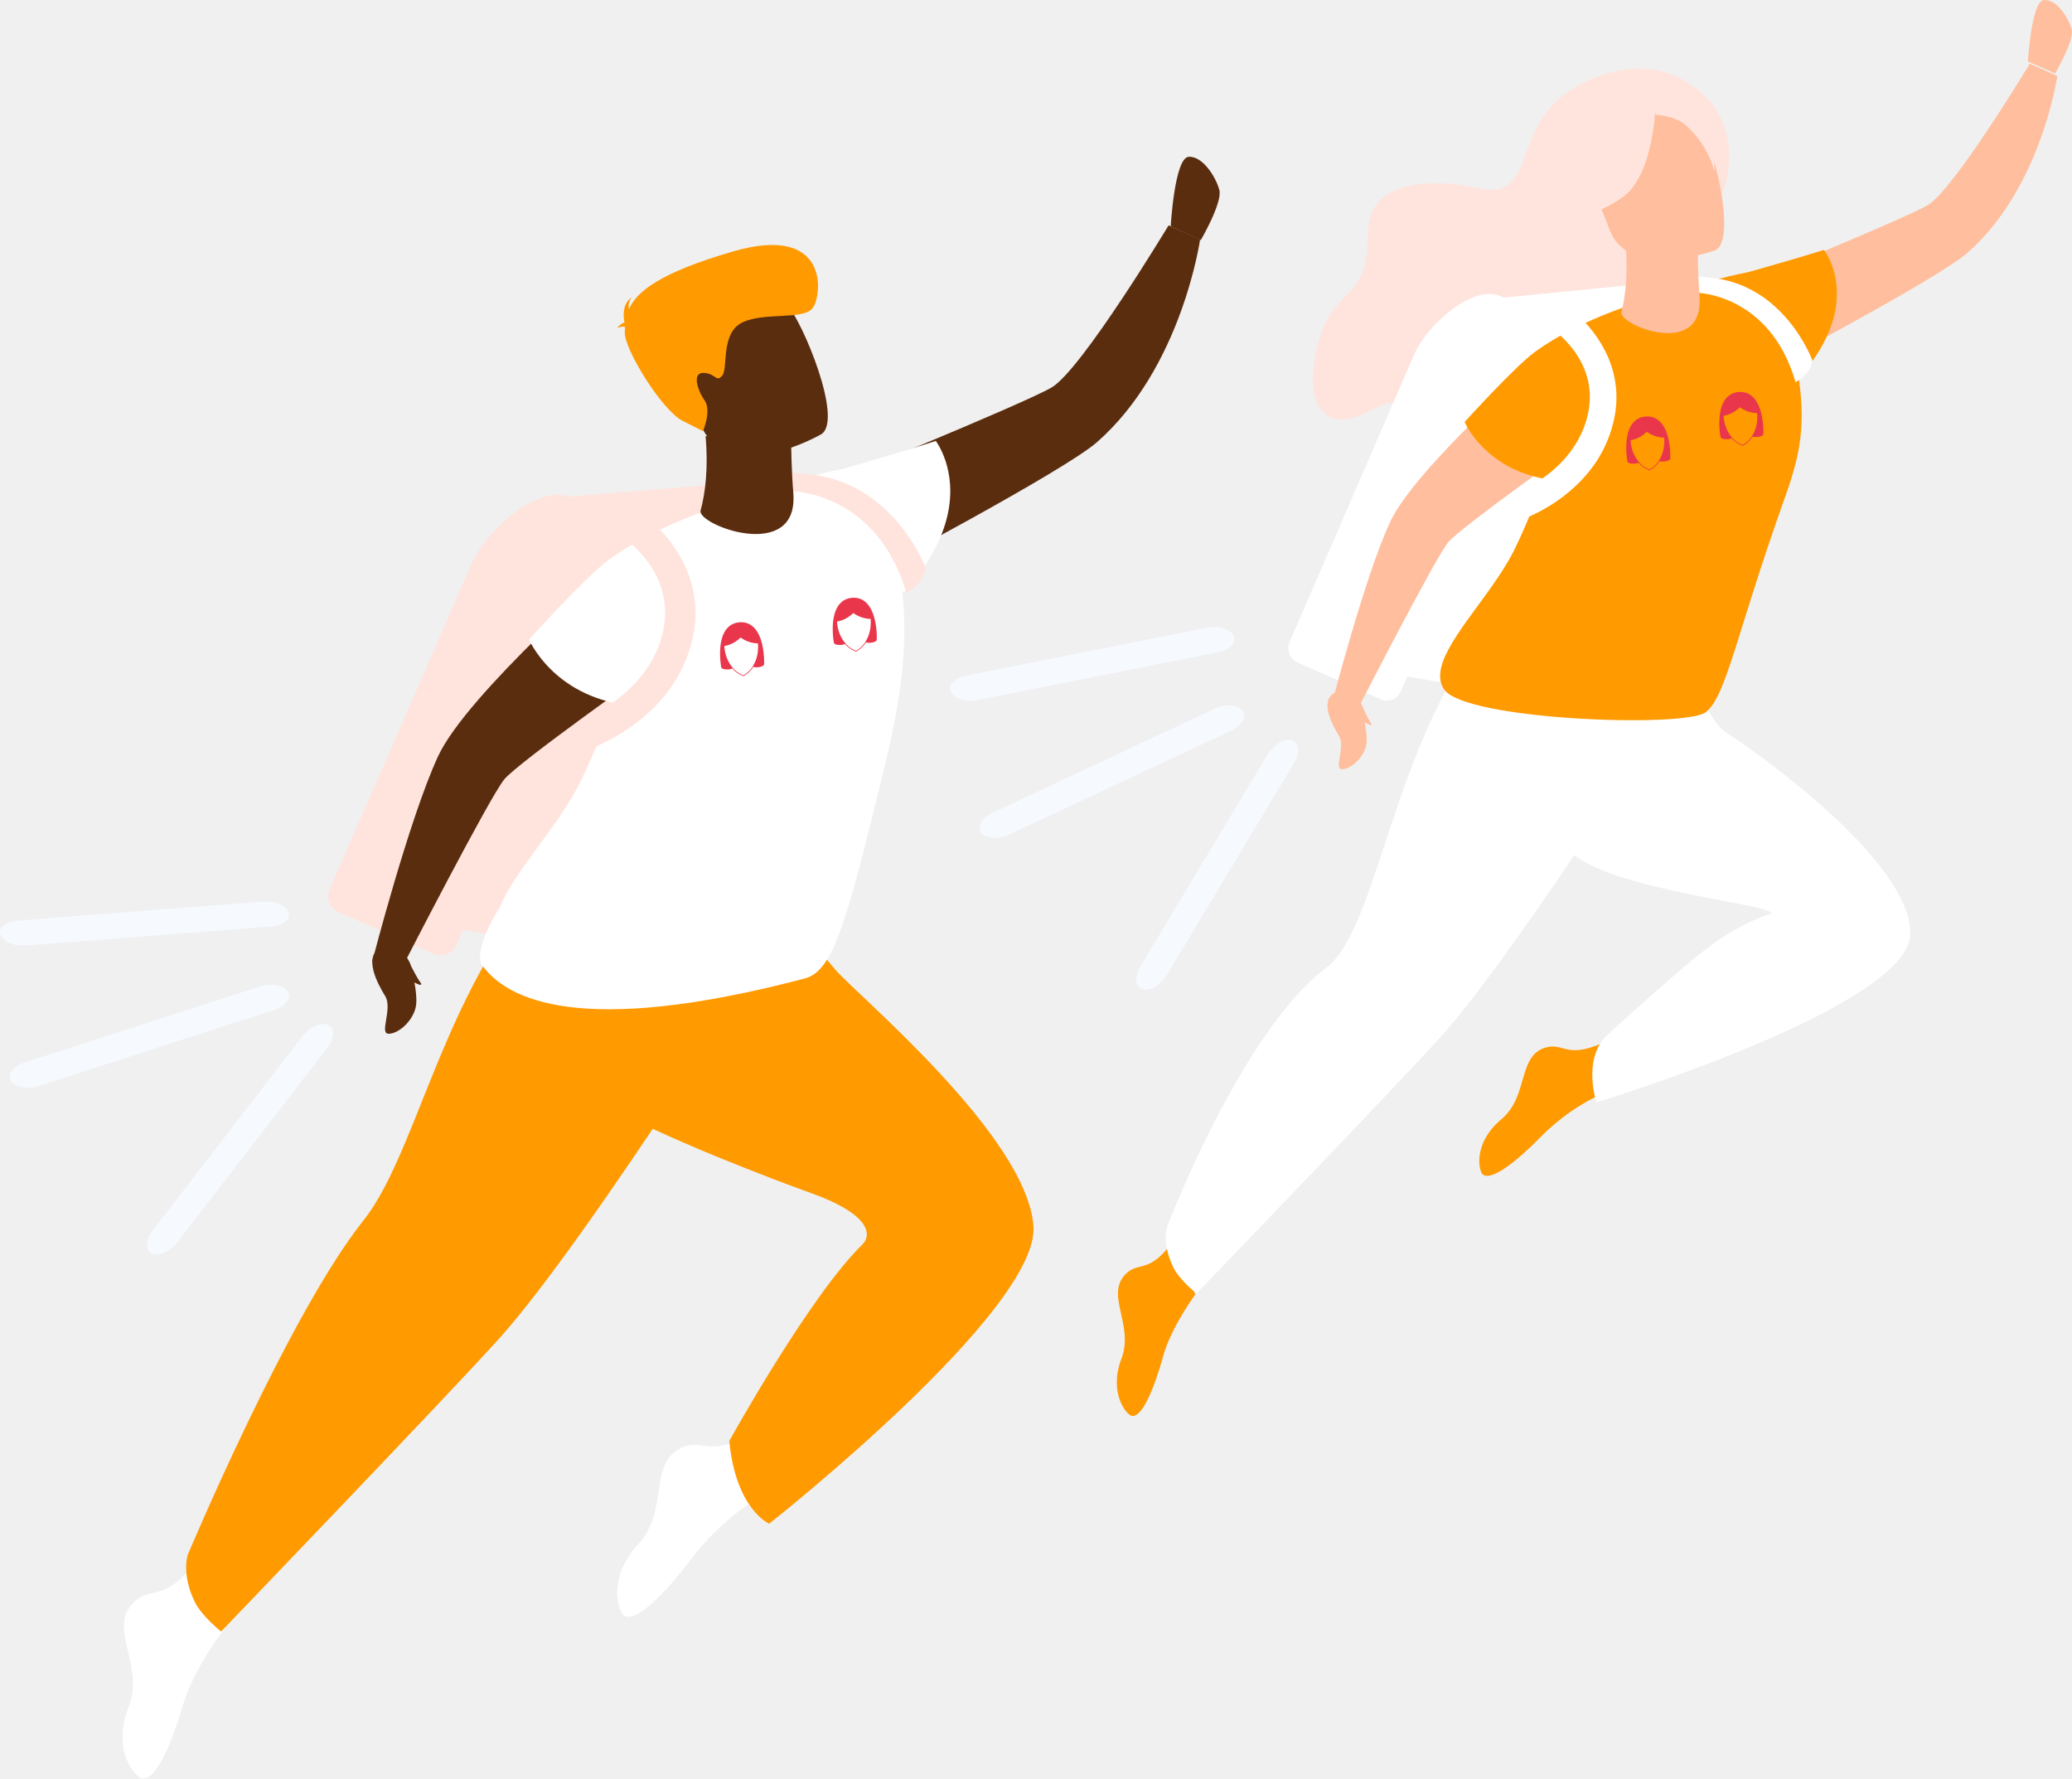
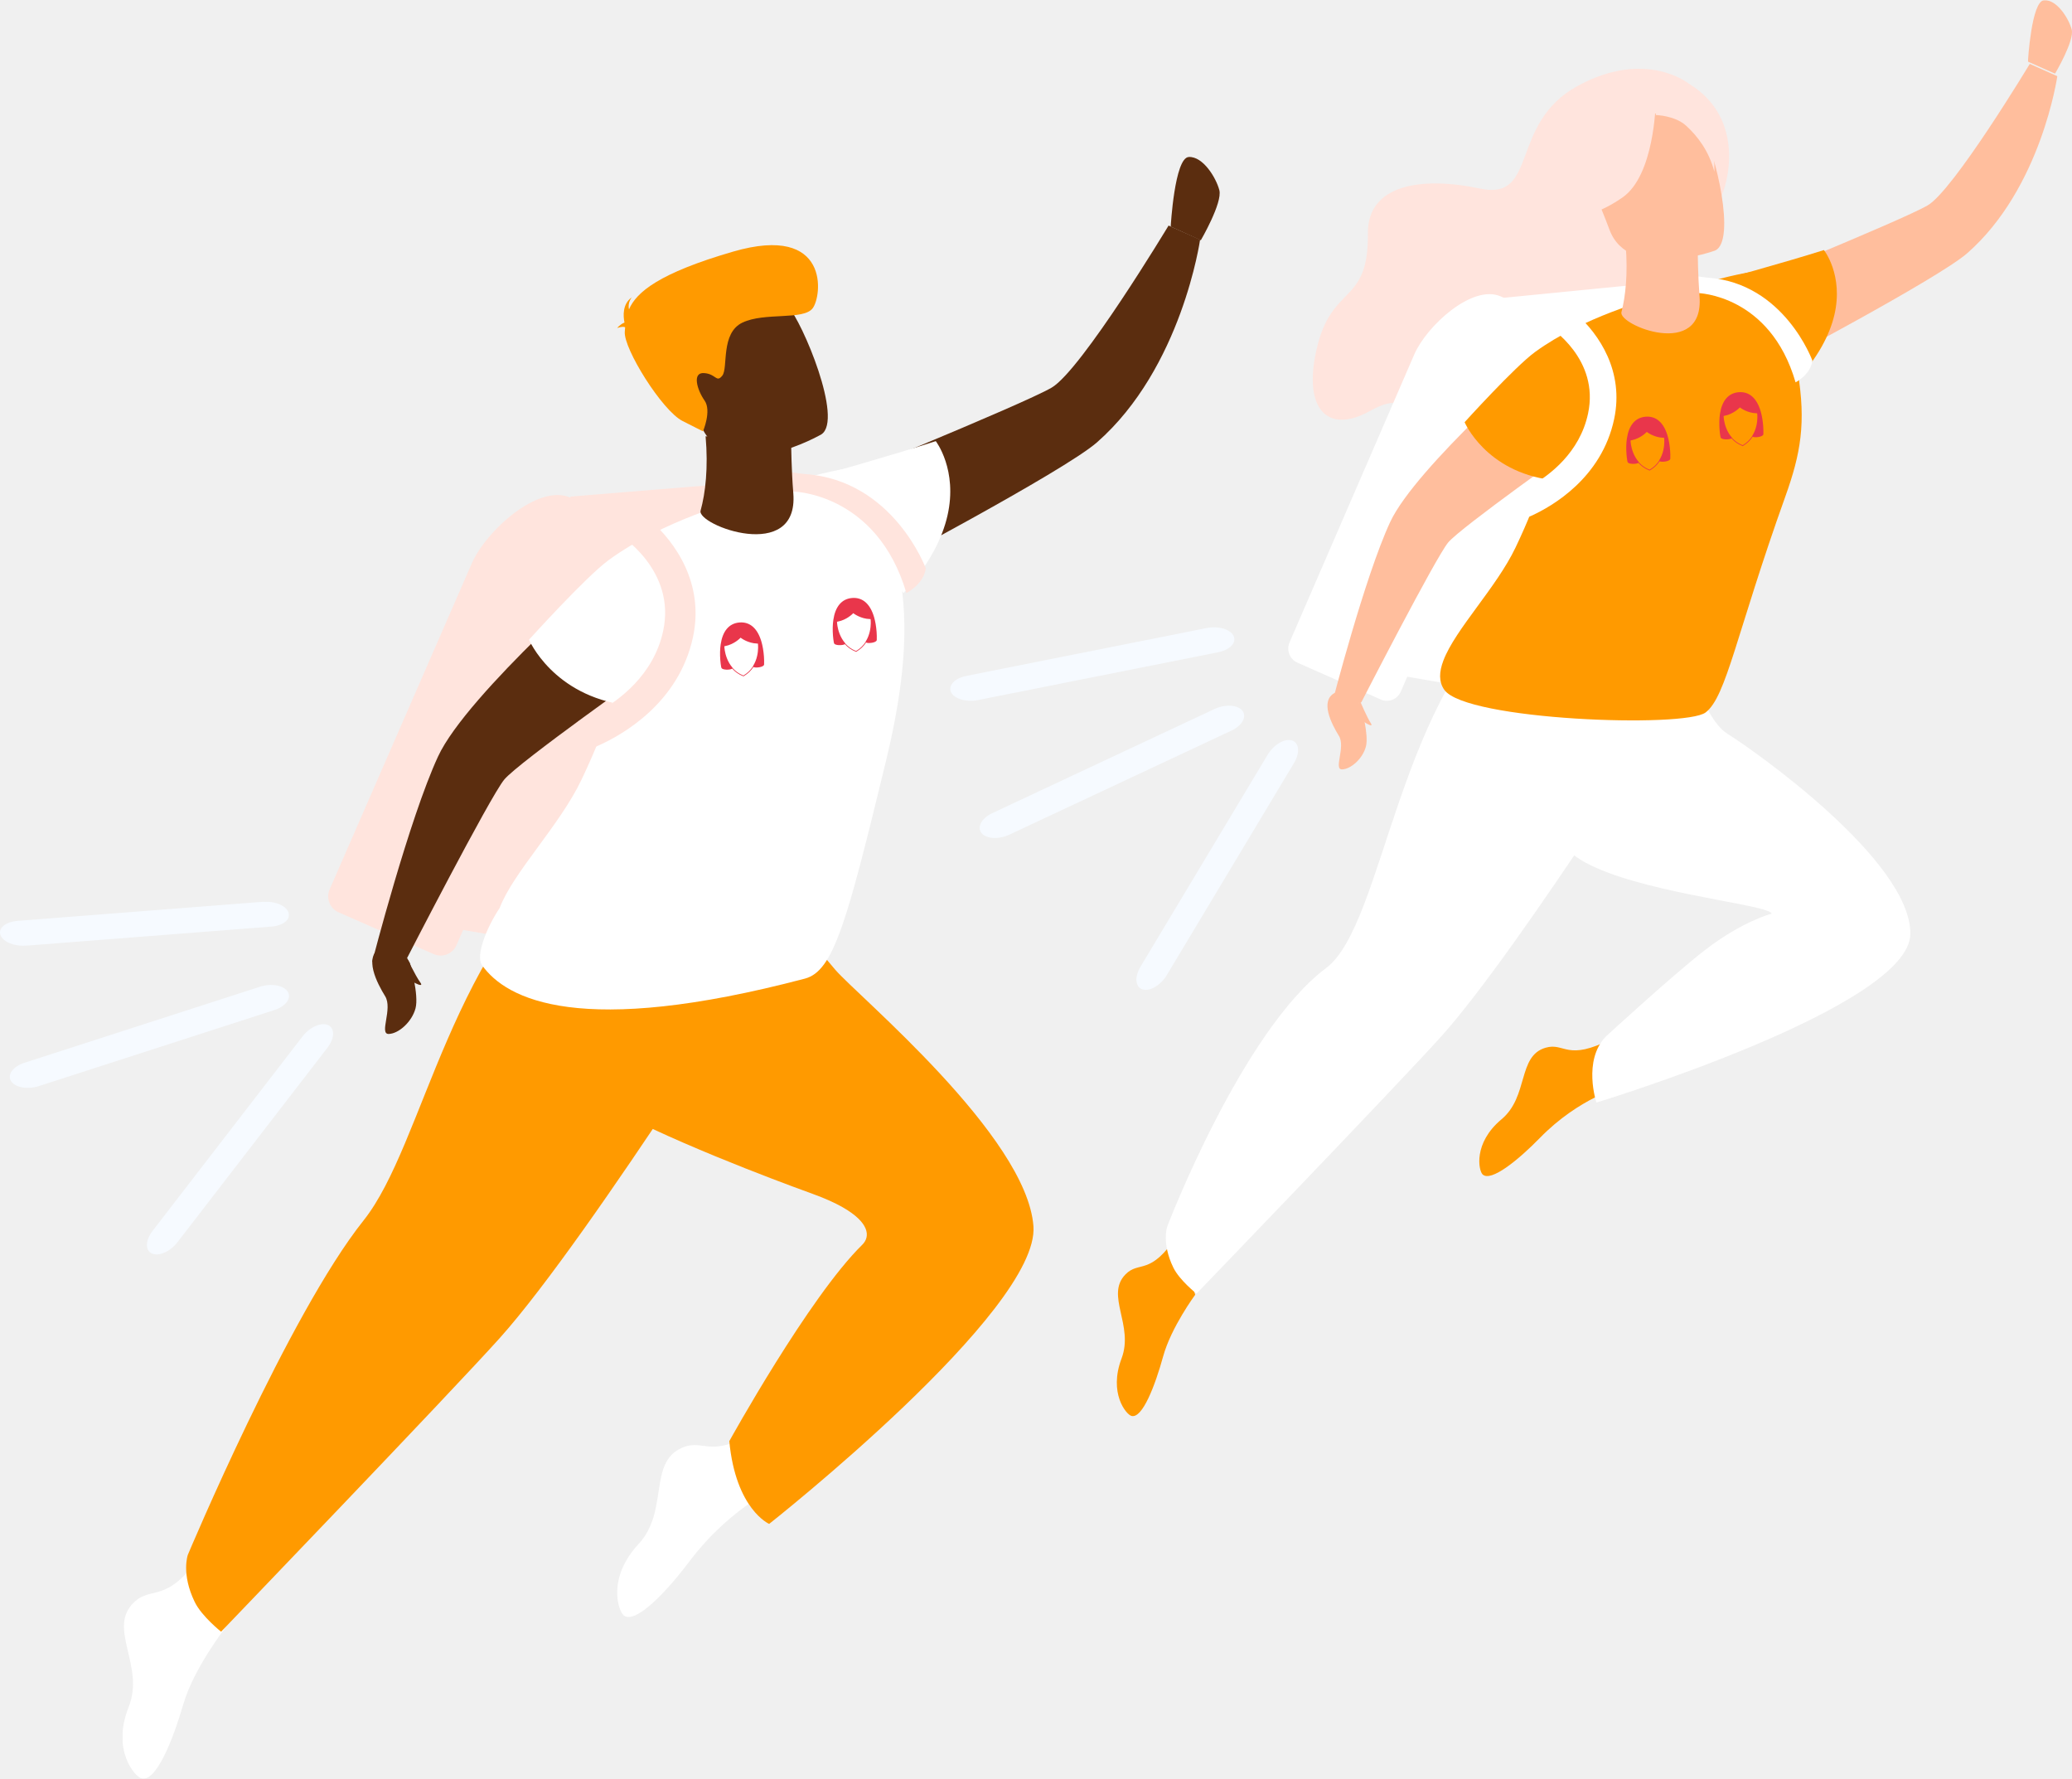
- <svg xmlns="http://www.w3.org/2000/svg" xmlns:xlink="http://www.w3.org/1999/xlink" width="423px" height="363px" viewBox="0 0 423 363" version="1.1">
+ <svg xmlns="http://www.w3.org/2000/svg" xmlns:xlink="http://www.w3.org/1999/xlink" width="360px" height="309px" viewBox="0 0 423 363" version="1.1">
  <defs>
    <polygon id="path-1" points="6.63464407e-14 0 9 0 9 15 6.63464407e-14 15" />
    <polygon id="path-3" points="0 0 21 0 21 46 0 46" />
    <polygon id="path-5" points="0 0 59 0 59 9 0 9" />
  </defs>
  <g id="Page-1" stroke="none" stroke-width="1" fill="none" fill-rule="evenodd">
    <g id="HOME-RE" transform="translate(-1063, -900)">
      <g id="Group-108" transform="translate(1063, 900)">
        <path d="M344.805,17.057 C344.805,17.057 336.024,9.876 322.033,17.526 C308.041,25.177 314.106,40.99 302.193,38.459 C290.279,35.927 279.157,37.57 279.258,47.594 C279.408,62.453 271.837,57.666 268.749,71.377 C265.966,83.736 271.246,88.501 279.504,83.928 C291.27,77.413 283.242,91.508 300.967,91.99 C318.692,92.472 338.149,75.147 340.201,64.493 C342.253,53.837 346.575,47.694 349.878,43.05 C353.179,38.405 356.543,24.159 344.805,17.057" id="Fill-1" fill="#FFE4DD" />
        <path d="M315.891,147.739 L298.855,140.205 C297.294,139.514 296.575,137.658 297.259,136.08 L322.719,77.316 C325.249,71.477 334.596,62.908 340.375,65.464 L342.049,66.204 C347.842,68.767 347.958,81.536 345.423,87.389 L319.973,146.126 C319.29,147.703 317.452,148.429 315.891,147.739" id="Fill-3" fill="#E75724" />
        <polygon id="Fill-5" fill="#FFFFFF" points="306.979 60.74 345 57 304.303 141 283 137.348" />
        <path d="M281.891,142.739 L264.855,135.205 C263.293,134.514 262.575,132.658 263.259,131.08 L288.719,72.316 C291.249,66.477 300.596,57.908 306.375,60.464 L308.049,61.204 C313.842,63.766 313.959,76.536 311.422,82.389 L285.973,141.126 C285.29,142.704 283.453,143.429 281.891,142.739" id="Fill-7" fill="#FFFFFF" />
        <path d="M331,221.773 C331,221.773 322.386,223.998 314.364,232.222 C310.06,236.634 304.393,241.297 302.676,239.668 C301.85,238.884 300.719,233.272 306.533,228.419 C312.11,223.761 309.77,215.483 315.534,213.808 C319.474,212.664 319.806,216.723 328.997,212 L331,221.773 Z" id="Fill-9" fill="#FF9A00" />
        <path d="M390,190.536 C389.964,205.555 325.91,225 325.91,225 C325.91,225 323.055,216.426 327.852,211.503 C327.852,211.503 341.599,198.874 348.059,193.886 C355.75,187.952 361.684,186.444 361.684,186.444 C361.516,185.875 359.049,185.274 355.361,184.536 L355.354,184.538 C343.925,182.257 320.82,178.693 318.444,170.855 C318.227,170.141 318.096,169.365 318.037,168.54 C317.233,157.425 329.819,137.505 329.819,137.505 L343.516,131 C343.516,131 347.362,146.457 352.626,149.712 C357.888,152.962 390.037,175.518 390,190.536" id="Fill-11" fill="#FFFFFF" />
        <path d="M351,60.082 C351,60.082 388.177,44.984 393.508,41.899 C398.837,38.815 414.38,13 414.38,13 L420,15.509 C420,15.509 416.76,38.372 401.606,51.647 C395.689,56.829 361.188,75 361.188,75 L351,60.082 Z" id="Fill-13" fill="#FFBE9D" />
        <path d="M244,264.229 C244,264.229 239.098,270.858 237.462,276.791 C235.825,282.725 233.227,289.561 230.99,288.963 C229.911,288.676 226.29,284.304 228.965,277.242 C231.533,270.466 225.614,264.34 229.752,260.088 C232.579,257.183 234.783,260.58 240.41,252 L244,264.229 Z" id="Fill-15" fill="#FF9A00" />
        <path d="M346,136.686 C346,136.686 310.52,193.377 294.237,211.492 C285.59,221.11 244.267,264 244.267,264 C244.267,264 240.801,261.267 239.545,258.699 C237.078,253.65 238.305,250.262 238.305,250.262 C238.305,250.262 253.538,210.403 270.752,197.52 C282.682,188.593 285.259,140.857 310.88,121.806 C336.501,102.755 346,136.686 346,136.686" id="Fill-17" fill="#FFFFFF" />
        <path d="M364.467,101.33 C354.466,129.259 352.46,142.154 348.201,145.38 C343.94,148.603 299.278,146.993 294.865,140.769 C293.698,139.12 293.793,137.092 294.666,134.792 L294.668,134.788 C297.088,128.401 305.482,119.922 309.408,111.693 C311.958,106.349 313.75,101.743 314.989,97.765 C321.049,78.299 313.875,73.833 317.547,70.952 C323.978,65.91 355.138,52.933 365.671,55.281 C370.828,56.433 365.604,67.384 366.997,75.778 C368.742,86.317 367.61,92.555 364.467,101.33" id="Fill-19" fill="#FF9A00" />
        <path d="M315.857,72 C315.857,72 288.986,95.326 283.791,106.541 C278.595,117.755 272,143.318 272,143.318 C272,143.318 272.506,144.857 277.911,143.311 C277.911,143.311 293.079,113.774 295.642,110.691 C298.204,107.607 322,90.774 322,90.774 L315.857,72 Z" id="Fill-21" fill="#FFBE9D" />
        <path d="M374.487,64.249 C373.572,68.157 371.226,72.902 366.474,78 L350,57.475 C350,57.475 364.414,53.53 372.356,51 C372.356,51 376.397,56.092 374.487,64.249" id="Fill-23" fill="#FF9A00" />
        <path d="M337,61 C337,61 323.308,64.563 313.362,71.822 C309.239,74.831 299,86.136 299,86.136 C299,86.136 303.307,96.226 316.662,97.918 C330.017,99.609 324.483,74.722 324.483,74.722 L337,61 Z" id="Fill-25" fill="#FF9A00" />
        <g id="Group-29" transform="translate(414, 0)">
          <mask id="mask-2" fill="white">
            <use xlink:href="#path-1" />
          </mask>
          <g id="Clip-28" />
          <path d="M6.63464407e-14,12.54 C6.63464407e-14,12.54 0.704,0.138 3.315,0.003 C5.926,-0.132 8.336,3.723 8.938,5.984 C9.541,8.246 5.535,15 5.535,15 L6.63464407e-14,12.54 Z" id="Fill-27" fill="#FFBE9D" mask="url(#mask-2)" />
        </g>
        <path d="M277.847,144.185 C277.847,144.185 279.498,149.897 278.849,152.347 C278.2,154.797 275.801,156.945 273.991,157 C272.181,157.054 274.753,152.435 273.334,150.147 C271.915,147.859 269.32,142.957 272.555,141.35 C275.79,139.743 277.847,144.185 277.847,144.185" id="Fill-30" fill="#FFBE9D" />
        <path d="M277.631,143 C277.631,143 279.102,146.452 279.864,147.592 C280.626,148.733 277.968,147.229 277.245,146.157 C276.522,145.086 277.631,143 277.631,143" id="Fill-32" fill="#FFBE9D" />
        <path d="M329.528,85.499 C326.98,97.515 316.902,103.286 312.646,105.227 C311.776,105.621 311.151,105.857 310.882,105.955 L310.755,106 L309,100.83 C309.039,100.82 310.448,100.317 312.402,99.216 L312.405,99.215 C316.345,96.993 322.513,92.342 324.205,84.358 C326.545,73.33 316.745,66.88 315.5,66.113 C317.619,65.258 319.759,64.558 321.753,64 C326.502,68.225 331.591,75.781 329.528,85.499" id="Fill-34" fill="#FFFFFF" />
        <path d="M346.606,59.778 C346.606,59.778 361.364,60.063 366.566,78 C366.566,78 369.644,76.443 370,73.563 C370,73.563 364.278,57.767 348.684,56.639 C347.781,56.573 344.05,56 344.05,56 L344,56.867 C344,56.867 344.303,59.03 344.438,59.277 C344.572,59.525 346.606,59.778 346.606,59.778" id="Fill-36" fill="#FFFFFF" />
        <path d="M331.02,63.668 C331.857,60.456 332.355,55.775 331.883,50 L332.709,50.097 L346.602,51.752 C346.602,51.752 346.638,56.219 346.955,60.401 C346.958,60.436 346.961,60.471 346.964,60.505 C347.904,73.379 330.326,66.335 331.02,63.668" id="Fill-38" fill="#FFBE9D" />
        <path d="M350.109,51.112 C350.109,51.112 332.489,57.49 328.558,46.799 C324.628,36.108 319.706,29.73 330.79,25.206 C341.873,20.682 345.57,24.003 347.779,27.263 C349.987,30.522 354.591,49.177 350.109,51.112" id="Fill-40" fill="#FFBE9D" />
        <path d="M338,21.092 C338,21.092 337.755,35.705 331.266,40.244 C324.777,44.783 321,43.938 321,43.938 C321,43.938 324.933,37.4 323.374,29.093 C323.374,29.093 332.392,16.248 338,21.092" id="Fill-42" fill="#FFE4DD" />
        <path d="M338,23.441 C338,23.441 341.915,23.509 344.232,25.628 C346.498,27.699 348.842,30.688 349.988,35 C349.988,35 350.498,24.804 344.854,21.249 C338.87,17.48 338,23.441 338,23.441" id="Fill-44" fill="#FFE4DD" />
        <path d="M160,302.817 C160,302.817 149.546,307 140.838,318.541 C136.166,324.734 129.824,331.461 127.395,329.721 C126.226,328.882 123.867,322.094 130.363,315.104 C136.594,308.398 132.27,298.494 139.235,295.463 C143.994,293.394 145.088,298.383 155.85,291 L160,302.817 Z" id="Fill-46" fill="#FFFFFF" />
        <path d="M210.978,250.24 C212.252,267.473 157.024,311 157.024,311 C157.024,311 150.209,308.053 148.886,294.111 C148.886,294.111 165.158,264.677 176.029,254.024 C177.765,252.324 177.445,249.439 171.983,246.343 L171.979,246.344 C170.407,245.452 168.41,244.543 165.913,243.641 C165.913,243.641 142.151,235.146 127.285,227.474 C124.467,226.018 121.969,224.592 120.016,223.26 C119.31,222.783 142.258,189.456 142.258,189.456 L157.899,182 C157.899,182 165.095,191.6 170.534,197.91 C175.155,203.27 209.615,231.833 210.978,250.24" id="Fill-48" fill="#FF9A00" />
        <path d="M126.536,199.704 L107.115,191.171 C105.335,190.389 104.516,188.287 105.295,186.5 L134.321,119.949 C137.204,113.337 147.86,103.631 154.448,106.525 L156.356,107.364 C162.96,110.266 163.093,124.727 160.201,131.356 L131.19,197.877 C130.411,199.664 128.316,200.486 126.536,199.704" id="Fill-50" fill="#E75724" />
        <polygon id="Fill-52" fill="#FFE4DD" points="116.489 101.309 157 98 113.421 193 89 188.828" />
        <path d="M88.536,194.704 L69.115,186.171 C67.335,185.389 66.516,183.287 67.295,181.5 L96.32,114.949 C99.204,108.337 109.859,98.631 116.448,101.526 L118.356,102.363 C124.96,105.265 125.093,119.727 122.201,126.356 L93.19,192.877 C92.411,194.664 90.316,195.486 88.536,194.704" id="Fill-54" fill="#FFE4DD" />
        <path d="M166,99.916 C166,99.916 208.565,82.627 214.668,79.095 C220.771,75.562 238.565,46 238.565,46 L245,48.872 C245,48.872 241.291,75.055 223.94,90.257 C217.166,96.191 177.664,117 177.664,117 L166,99.916 Z" id="Fill-56" fill="#5B2D0F" />
        <g id="Group-60" transform="translate(25, 317)">
          <mask id="mask-4" fill="white">
            <use xlink:href="#path-3" />
          </mask>
          <g id="Clip-59" />
          <path d="M21,15.203 C21,15.203 14.566,23.444 12.419,30.822 C10.271,38.199 6.861,46.698 3.924,45.955 C2.508,45.596 -2.244,40.162 1.267,31.381 C4.636,22.958 -3.131,15.343 2.3,10.056 C6.011,6.444 8.904,10.667 16.288,0 L21,15.203 Z" id="Fill-58" fill="#FFFFFF" mask="url(#mask-4)" />
        </g>
        <path d="M161,187.621 C161,187.621 120.592,252.356 102.047,273.041 C92.199,284.024 45.137,333 45.137,333 C45.137,333 41.189,329.879 39.76,326.947 C36.95,321.182 38.347,317.313 38.347,317.313 C38.347,317.313 58.945,268.221 74.219,249.066 C86.728,233.379 91.823,192.384 121.002,170.63 C150.182,148.876 161,187.621 161,187.621" id="Fill-61" fill="#FF9A00" />
        <path d="M180.793,155.619 C172.876,188.242 170.168,198.164 164.322,199.703 C118.467,211.782 103.397,204.001 98.404,196.959 C97.082,195.094 99.195,189.526 102.006,185.285 L102.01,185.28 C104.748,178.054 114.248,168.46 118.691,159.148 C121.577,153.102 123.604,147.891 125.006,143.39 C131.865,121.363 123.746,116.31 127.902,113.05 C135.179,107.345 170.444,92.662 182.364,95.318 C188.201,96.62 182.289,109.013 183.865,118.511 C185.84,130.436 183.705,143.622 180.793,155.619" id="Fill-63" fill="#FFFFFF" />
        <path d="M125.997,115 C125.997,115 95.365,141.566 89.441,154.338 C83.519,167.109 76,196.224 76,196.224 C76,196.224 76.578,197.976 82.738,196.215 C82.738,196.215 100.031,162.576 102.952,159.065 C105.872,155.552 133,136.382 133,136.382 L125.997,115 Z" id="Fill-65" fill="#5B2D0F" />
        <path d="M193.425,105.212 C192.4,109.699 189.773,115.147 184.452,121 L166,97.434 C166,97.434 182.144,92.906 191.039,90 C191.039,90 195.565,95.847 193.425,105.212" id="Fill-67" fill="#FFFFFF" />
        <path d="M151,102 C151,102 135.507,106.045 124.252,114.285 C119.586,117.7 108,130.532 108,130.532 C108,130.532 112.875,141.986 127.987,143.906 C143.099,145.827 136.836,117.576 136.836,117.576 L151,102 Z" id="Fill-69" fill="#FFFFFF" />
        <path d="M239,46.212 C239,46.212 239.783,32.157 242.684,32.004 C245.585,31.851 248.262,36.219 248.931,38.783 C249.601,41.346 245.151,49 245.151,49 L239,46.212 Z" id="Fill-71" fill="#5B2D0F" />
        <path d="M83.703,196.583 C83.703,196.583 85.561,203.009 84.83,205.765 C84.1,208.522 81.401,210.938 79.365,210.999 C77.329,211.06 80.221,205.864 78.625,203.29 C77.029,200.716 74.11,195.202 77.749,193.394 C81.388,191.587 83.703,196.583 83.703,196.583" id="Fill-73" fill="#5B2D0F" />
        <path d="M82.841,195 C82.841,195 84.803,199.142 85.819,200.511 C86.835,201.88 83.291,200.075 82.327,198.788 C81.362,197.503 82.841,195 82.841,195" id="Fill-75" fill="#5B2D0F" />
        <path d="M141.461,130.059 C138.548,143.505 127.031,149.963 122.167,152.135 C121.172,152.575 120.458,152.84 120.15,152.949 L120.005,153 L118,147.214 C118.044,147.203 119.654,146.64 121.888,145.408 L121.892,145.407 C126.394,142.92 133.443,137.716 135.378,128.781 C138.051,116.441 126.852,109.223 125.428,108.365 C127.85,107.409 130.296,106.625 132.575,106 C138.002,110.728 143.819,119.183 141.461,130.059" id="Fill-77" fill="#FFE4DD" />
        <path d="M162.008,100.294 C162.008,100.294 179.036,100.617 185.038,121 C185.038,121 188.589,119.231 189,115.959 C189,115.959 182.398,98.008 164.405,96.726 C163.362,96.652 159.057,96 159.057,96 L159,96.986 C159,96.986 159.35,99.442 159.505,99.724 C159.66,100.005 162.008,100.294 162.008,100.294" id="Fill-79" fill="#FFE4DD" />
        <path d="M143.024,104.187 C144.017,100.618 144.609,95.417 144.049,89 L145.03,89.109 L161.527,90.948 C161.527,90.948 161.57,95.91 161.948,100.557 C161.951,100.595 161.954,100.634 161.957,100.673 C163.074,114.977 142.2,107.149 143.024,104.187" id="Fill-81" fill="#5B2D0F" />
        <path d="M167.695,88.613 C167.695,88.613 149.771,98.995 143.58,87.816 C137.39,76.636 130.907,70.448 142.089,63.346 C153.272,56.244 157.877,59.256 160.857,62.477 C163.837,65.697 172.198,85.624 167.695,88.613" id="Fill-83" fill="#5B2D0F" />
        <path d="M127.62,66.763 C127.372,66.627 126.911,66.617 126,66.906 C126,66.906 126.546,66.184 127.491,65.799 C127.213,64.474 127.05,62.002 128.986,60.652 C128.986,60.652 128.068,61.706 128.412,63.097 C129.933,59.591 134.541,55.712 149.651,51.322 C169.566,45.535 167.831,60.477 165.88,62.919 C163.929,65.362 156.109,63.657 151.583,65.799 C147.056,67.941 148.694,75.097 147.459,76.632 C146.222,78.168 146.232,76.277 143.728,76.11 C141.224,75.942 142.35,79.609 143.833,81.708 C145.315,83.807 143.513,88 143.513,88 L139.34,85.889 C135.167,83.776 127.283,71.12 127.551,67.683 C127.575,67.379 127.596,67.072 127.62,66.763" id="Fill-85" fill="#FF9A00" />
        <path d="M336.851,95.785 L336.765,95.835 L336.675,95.798 C335.853,95.469 335.144,94.967 334.565,94.308 C334.564,94.278 334.551,94.246 334.522,94.213 C334.062,93.681 333.685,93.046 333.404,92.326 C332.927,91.106 332.888,90.07 332.887,90.027 L332.882,89.861 L333.053,89.829 C333.971,89.657 334.74,89.236 335.223,88.914 C335.74,88.569 336.056,88.253 336.07,88.239 L336.194,88.113 L336.336,88.219 C336.373,88.247 336.721,88.497 337.271,88.751 C337.795,88.994 338.616,89.288 339.55,89.312 L339.724,89.317 L339.743,89.482 C339.749,89.525 339.862,90.555 339.571,91.835 C339.399,92.591 339.121,93.279 338.743,93.878 C338.72,93.916 338.712,93.949 338.714,93.98 C338.24,94.723 337.613,95.33 336.851,95.785 M340.96,91.964 C340.875,90.826 340.701,89.798 340.438,88.904 C339.676,86.311 338.17,84.839 335.964,85.014 C333.783,85.187 332.516,86.844 332.128,89.475 C331.989,90.422 331.964,91.496 332.05,92.673 C332.089,93.19 332.153,93.693 332.241,94.18 C332.248,94.177 332.254,94.175 332.262,94.172 C332.262,94.177 332.261,94.183 332.262,94.187 C332.304,94.764 334.084,94.73 334.485,94.437 C335.074,95.099 335.792,95.605 336.622,95.937 L336.778,96 L336.923,95.913 C337.691,95.456 338.323,94.846 338.807,94.102 C339.227,94.345 340.917,94.152 340.988,93.609 C340.993,93.571 340.996,93.532 340.993,93.493 C341.009,92.996 340.999,92.485 340.96,91.964" id="Fill-87" fill="#E9364B" />
        <path d="M355.851,90.785 L355.765,90.836 L355.674,90.799 C354.853,90.47 354.144,89.968 353.565,89.308 C353.564,89.278 353.551,89.247 353.522,89.214 C353.062,88.681 352.685,88.046 352.404,87.326 C351.928,86.106 351.888,85.07 351.887,85.027 L351.881,84.861 L352.053,84.829 C352.971,84.658 353.74,84.237 354.223,83.914 C354.74,83.569 355.056,83.253 355.07,83.239 L355.194,83.113 L355.336,83.219 C355.373,83.247 355.721,83.497 356.271,83.751 C356.796,83.994 357.617,84.288 358.55,84.312 L358.724,84.317 L358.743,84.482 C358.749,84.525 358.862,85.555 358.571,86.835 C358.399,87.592 358.121,88.279 357.743,88.879 C357.72,88.916 357.712,88.95 357.714,88.981 C357.239,89.723 356.613,90.331 355.851,90.785 M359.96,86.964 C359.876,85.825 359.701,84.798 359.438,83.904 C358.676,81.311 357.17,79.839 354.964,80.014 C352.783,80.188 351.516,81.844 351.128,84.475 C350.989,85.423 350.964,86.497 351.05,87.673 C351.089,88.19 351.153,88.694 351.242,89.18 C351.248,89.178 351.255,89.175 351.262,89.172 C351.262,89.178 351.261,89.183 351.262,89.187 C351.304,89.764 353.084,89.731 353.486,89.437 C354.074,90.1 354.793,90.605 355.623,90.938 L355.778,91 L355.922,90.914 C356.691,90.456 357.323,89.846 357.807,89.102 C358.227,89.345 359.918,89.153 359.988,88.609 C359.993,88.571 359.996,88.532 359.993,88.494 L359.993,88.493 C360.009,87.996 359.998,87.485 359.96,86.964" id="Fill-89" fill="#E9364B" />
        <path d="M151.851,137.785 L151.766,137.836 L151.674,137.799 C150.853,137.47 150.144,136.968 149.565,136.308 C149.564,136.278 149.551,136.246 149.523,136.214 C149.062,135.681 148.686,135.046 148.405,134.326 C147.928,133.106 147.889,132.07 147.887,132.027 L147.882,131.862 L148.053,131.829 C148.972,131.657 149.74,131.236 150.223,130.914 C150.74,130.569 151.056,130.253 151.07,130.239 L151.194,130.113 L151.335,130.219 C151.373,130.247 151.721,130.498 152.271,130.752 C152.796,130.994 153.616,131.288 154.55,131.312 L154.725,131.317 L154.744,131.482 C154.748,131.525 154.862,132.555 154.571,133.835 C154.399,134.591 154.12,135.279 153.744,135.879 C153.72,135.916 153.712,135.949 153.715,135.981 C153.239,136.723 152.613,137.331 151.851,137.785 M155.96,133.964 C155.875,132.826 155.701,131.798 155.438,130.904 C154.676,128.311 153.17,126.839 150.964,127.014 C148.783,127.187 147.516,128.844 147.128,131.475 C146.989,132.422 146.963,133.497 147.05,134.673 C147.089,135.19 147.154,135.694 147.242,136.18 C147.248,136.178 147.255,136.175 147.261,136.172 C147.262,136.178 147.261,136.183 147.261,136.187 C147.304,136.764 149.084,136.731 149.485,136.437 C150.075,137.1 150.793,137.605 151.622,137.937 L151.778,138 L151.923,137.913 C152.691,137.456 153.323,136.846 153.808,136.102 C154.228,136.345 155.917,136.152 155.988,135.609 C155.993,135.571 155.995,135.532 155.993,135.494 L155.992,135.493 C156.009,134.996 155.998,134.485 155.96,133.964" id="Fill-91" fill="#E9364B" />
        <path d="M174.851,132.785 L174.765,132.836 L174.674,132.799 C173.853,132.47 173.144,131.968 172.565,131.308 C172.564,131.278 172.551,131.247 172.522,131.214 C172.062,130.681 171.685,130.046 171.404,129.326 C170.928,128.106 170.888,127.07 170.887,127.026 L170.882,126.861 L171.053,126.829 C171.971,126.657 172.74,126.237 173.223,125.914 C173.74,125.568 174.056,125.253 174.07,125.239 L174.194,125.113 L174.336,125.219 C174.373,125.247 174.721,125.497 175.271,125.751 C175.796,125.994 176.617,126.288 177.55,126.313 L177.724,126.318 L177.743,126.482 C177.749,126.525 177.862,127.555 177.571,128.835 C177.399,129.592 177.121,130.279 176.743,130.879 C176.72,130.916 176.712,130.95 176.714,130.981 C176.239,131.724 175.613,132.331 174.851,132.785 M178.96,128.965 C178.876,127.826 178.701,126.798 178.438,125.904 C177.676,123.311 176.17,121.839 173.964,122.014 C171.783,122.187 170.516,123.844 170.128,126.475 C169.989,127.423 169.964,128.497 170.05,129.673 C170.089,130.19 170.153,130.694 170.242,131.18 C170.248,131.178 170.255,131.175 170.262,131.173 C170.262,131.178 170.261,131.183 170.262,131.188 C170.304,131.764 172.084,131.731 172.486,131.437 C173.074,132.1 173.793,132.605 174.623,132.938 L174.778,133 L174.922,132.914 C175.691,132.456 176.323,131.846 176.807,131.102 C177.227,131.346 178.918,131.153 178.988,130.609 C178.993,130.571 178.996,130.533 178.993,130.494 C179.009,129.996 178.998,129.485 178.96,128.965" id="Fill-93" fill="#E9364B" />
        <g id="Group-97" transform="translate(0, 184)">
          <mask id="mask-6" fill="white">
            <use xlink:href="#path-5" />
          </mask>
          <g id="Clip-96" />
          <path d="M0.088,6.787 L0.088,6.787 C-0.395,5.39 1.168,4.106 3.58,3.919 L53.669,0.023 C56.081,-0.165 58.429,0.816 58.912,2.212 C59.396,3.61 57.832,4.894 55.419,5.081 L5.331,8.977 C2.919,9.165 0.571,8.185 0.088,6.787" id="Fill-95" fill="#F6FAFF" mask="url(#mask-6)" />
        </g>
        <path d="M2.255,220.62 L2.255,220.62 C1.437,219.309 2.652,217.64 4.969,216.892 L53.071,201.36 C55.387,200.611 57.928,201.068 58.745,202.379 C59.563,203.69 58.347,205.36 56.031,206.108 L7.93,221.641 C5.613,222.388 3.072,221.932 2.255,220.62" id="Fill-98" fill="#F6FAFF" />
        <path d="M31.018,255.813 L31.018,255.813 C29.613,255.179 29.669,253.114 31.144,251.201 L61.766,211.5 C63.241,209.587 65.576,208.552 66.982,209.187 C68.387,209.822 68.331,211.886 66.856,213.799 L36.234,253.5 C34.759,255.412 32.424,256.448 31.018,255.813" id="Fill-100" fill="#F6FAFF" />
        <path d="M194.162,141.244 L194.162,141.244 C193.507,139.883 194.894,138.397 197.26,137.926 L246.37,128.144 C248.735,127.673 251.183,128.395 251.838,129.757 C252.493,131.117 251.106,132.603 248.741,133.074 L199.631,142.856 C197.265,143.327 194.817,142.605 194.162,141.244" id="Fill-102" fill="#F6FAFF" />
        <path d="M200.366,169.98 L200.366,169.98 C199.406,168.767 200.399,166.954 202.583,165.93 L247.94,144.677 C250.125,143.654 252.674,143.808 253.634,145.02 C254.594,146.233 253.601,148.046 251.417,149.07 L206.06,170.322 C203.875,171.346 201.326,171.193 200.366,169.98" id="Fill-104" fill="#F6FAFF" />
        <path d="M233.256,201.907 L233.256,201.907 C231.768,201.444 231.574,199.379 232.825,197.296 L258.785,154.028 C260.036,151.944 262.256,150.63 263.744,151.093 C265.233,151.556 265.426,153.62 264.175,155.704 L238.215,198.972 C236.964,201.056 234.744,202.37 233.256,201.907" id="Fill-106" fill="#F6FAFF" />
      </g>
    </g>
  </g>
</svg>
